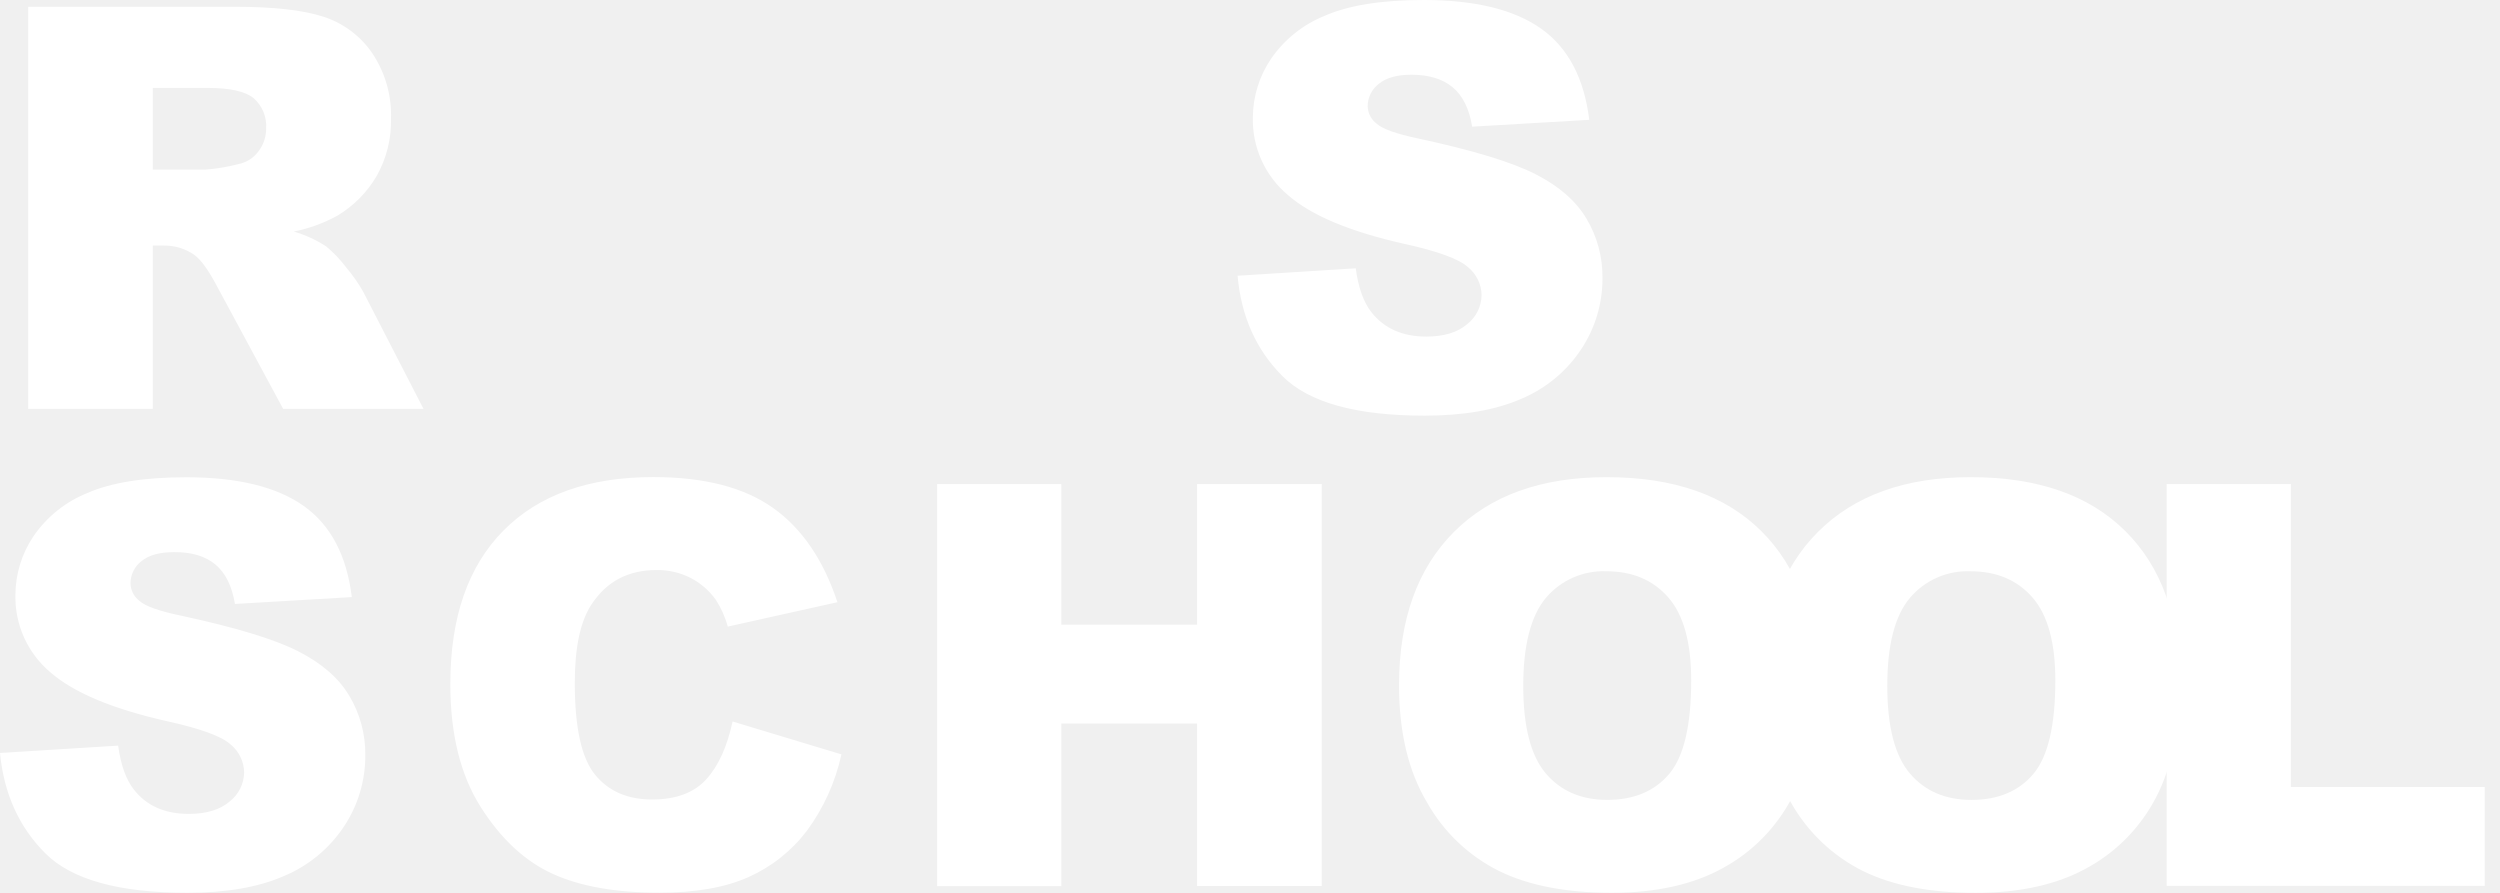
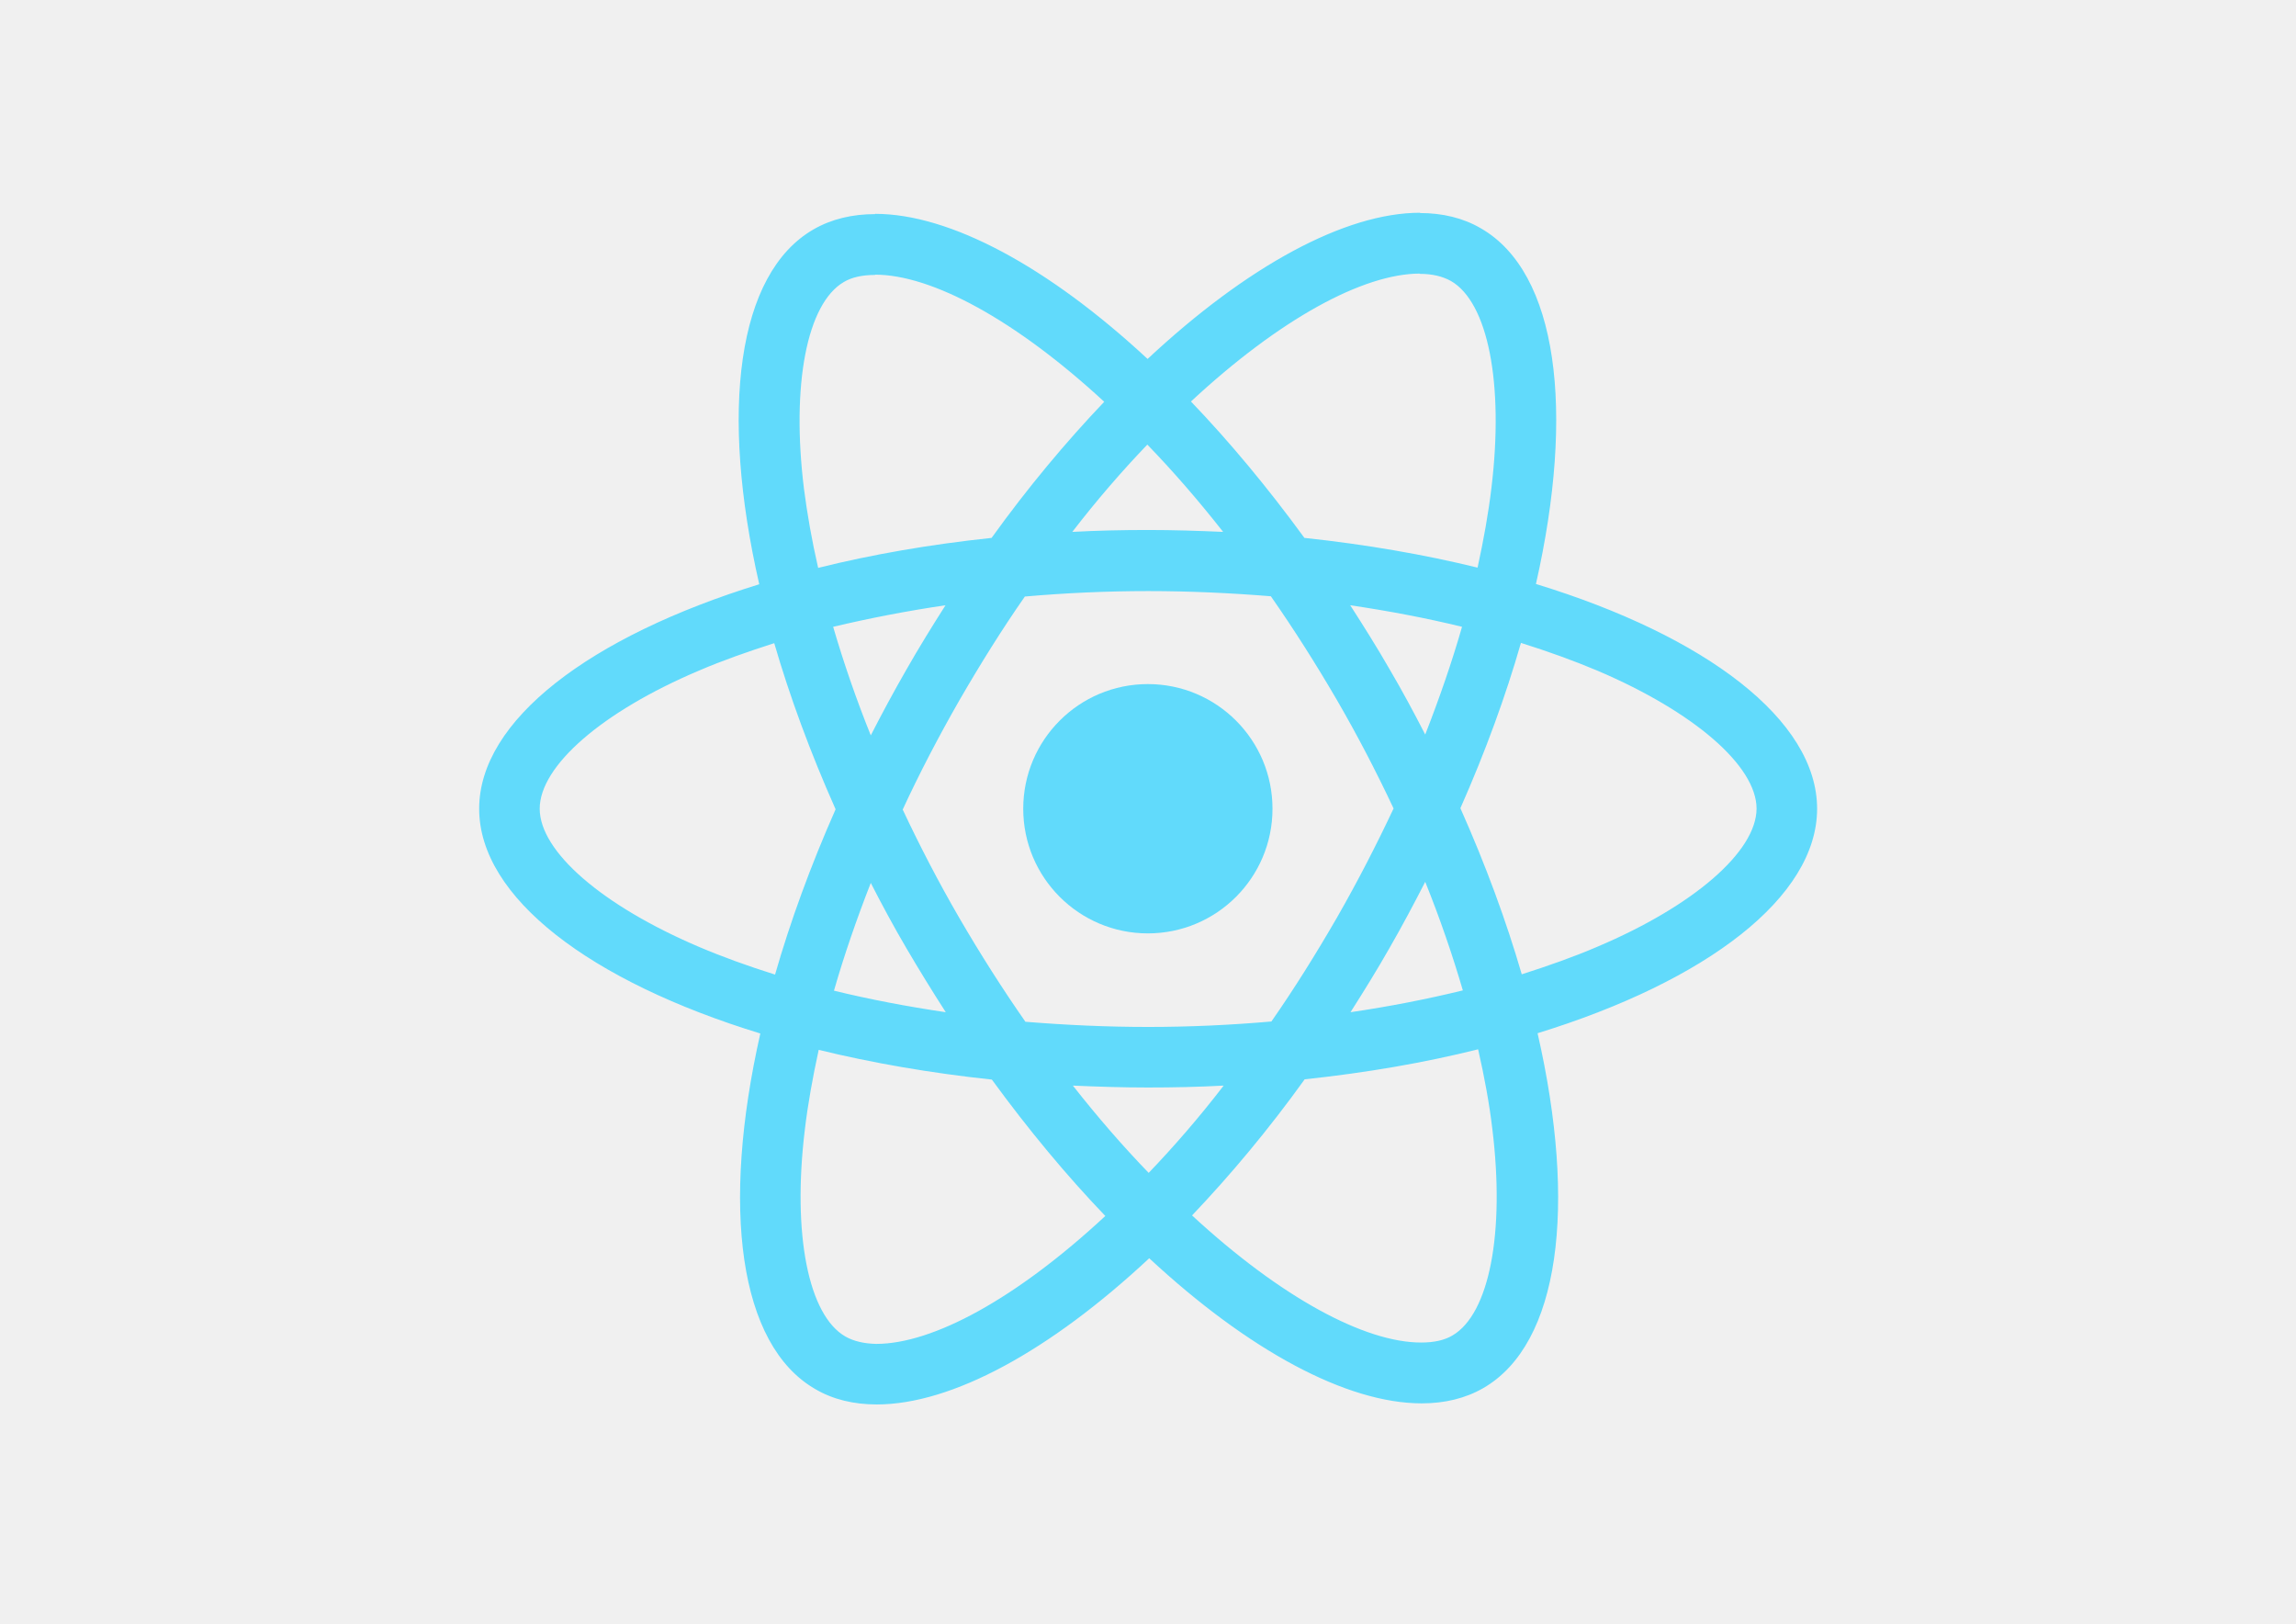
- <svg xmlns="http://www.w3.org/2000/svg" width="84" height="30" viewBox="0 0 84 30" fill="none">
-   <path d="M41.583 9.265L45.553 9.015C45.639 9.661 45.815 10.152 46.078 10.489C46.509 11.036 47.123 11.309 47.921 11.309C48.516 11.309 48.975 11.17 49.298 10.891C49.446 10.775 49.566 10.628 49.65 10.46C49.733 10.291 49.778 10.106 49.781 9.918C49.779 9.738 49.737 9.561 49.658 9.399C49.58 9.236 49.467 9.093 49.328 8.979C49.026 8.703 48.314 8.442 47.191 8.195C45.361 7.785 44.056 7.238 43.276 6.555C42.896 6.237 42.593 5.838 42.388 5.387C42.184 4.936 42.084 4.444 42.096 3.949C42.099 3.249 42.309 2.566 42.7 1.986C43.147 1.332 43.777 0.825 44.512 0.53C45.318 0.177 46.425 0 47.834 0C49.56 0 50.876 0.321 51.782 0.963C52.688 1.606 53.227 2.627 53.399 4.026L49.465 4.256C49.365 3.651 49.145 3.209 48.807 2.93C48.469 2.65 48.006 2.51 47.418 2.511C46.933 2.511 46.568 2.616 46.323 2.821C46.207 2.91 46.114 3.024 46.05 3.155C45.986 3.286 45.953 3.43 45.954 3.576C45.958 3.689 45.987 3.8 46.039 3.9C46.092 4.001 46.166 4.088 46.256 4.156C46.453 4.334 46.919 4.5 47.656 4.654C49.48 5.047 50.789 5.444 51.583 5.847C52.376 6.25 52.95 6.749 53.304 7.344C53.666 7.947 53.852 8.64 53.843 9.343C53.848 10.195 53.598 11.029 53.126 11.738C52.635 12.478 51.936 13.056 51.117 13.399C50.257 13.777 49.172 13.966 47.865 13.966C45.568 13.966 43.978 13.524 43.093 12.64C42.208 11.756 41.704 10.631 41.583 9.265ZM0.947 13.739V0.228H7.902C9.192 0.228 10.178 0.338 10.859 0.559C11.531 0.773 12.111 1.206 12.508 1.788C12.941 2.434 13.161 3.199 13.138 3.976C13.155 4.654 12.989 5.324 12.655 5.915C12.335 6.463 11.881 6.92 11.336 7.246C10.879 7.498 10.384 7.678 9.872 7.78C10.255 7.893 10.621 8.06 10.957 8.277C11.207 8.485 11.432 8.721 11.628 8.981C11.848 9.239 12.043 9.517 12.209 9.813L14.23 13.739H9.514L7.285 9.606C7.002 9.071 6.75 8.724 6.53 8.564C6.229 8.356 5.871 8.246 5.506 8.251H5.134V13.739H0.947ZM5.134 5.699H6.898C7.271 5.671 7.641 5.61 8.004 5.515C8.274 5.463 8.516 5.312 8.68 5.091C8.854 4.867 8.947 4.591 8.943 4.308C8.954 4.12 8.923 3.932 8.851 3.758C8.779 3.584 8.668 3.429 8.528 3.304C8.252 3.071 7.733 2.954 6.971 2.954H5.134V5.699ZM0 25.3L3.97 25.053C4.057 25.698 4.232 26.189 4.496 26.527C4.921 27.073 5.537 27.347 6.343 27.347C6.937 27.347 7.397 27.207 7.72 26.927C7.868 26.811 7.988 26.664 8.072 26.495C8.155 26.327 8.2 26.142 8.203 25.954C8.2 25.774 8.158 25.597 8.08 25.435C8.002 25.273 7.889 25.129 7.75 25.015C7.448 24.739 6.736 24.479 5.613 24.233C3.783 23.82 2.478 23.273 1.697 22.593C1.318 22.274 1.015 21.875 0.81 21.423C0.606 20.972 0.506 20.48 0.518 19.985C0.521 19.285 0.731 18.602 1.122 18.022C1.569 17.368 2.199 16.861 2.934 16.566C3.74 16.213 4.847 16.036 6.256 16.036C7.982 16.036 9.298 16.357 10.204 16.999C11.11 17.642 11.649 18.663 11.821 20.062L7.895 20.293C7.794 19.689 7.575 19.247 7.236 18.966C6.898 18.685 6.436 18.547 5.849 18.552C5.364 18.552 5 18.652 4.754 18.854C4.638 18.943 4.545 19.057 4.481 19.188C4.417 19.319 4.384 19.463 4.385 19.609C4.389 19.722 4.418 19.833 4.47 19.934C4.522 20.035 4.597 20.122 4.687 20.19C4.884 20.369 5.35 20.534 6.087 20.687C7.912 21.08 9.22 21.477 10.014 21.88C10.807 22.283 11.381 22.782 11.735 23.377C12.097 23.98 12.283 24.672 12.274 25.376C12.279 26.228 12.029 27.062 11.557 27.771C11.066 28.511 10.367 29.088 9.548 29.432C8.688 29.81 7.603 29.998 6.296 29.998C3.999 29.998 2.409 29.556 1.524 28.673C0.639 27.789 0.131 26.665 0 25.3ZM24.615 24.242L28.272 25.347C28.07 26.275 27.674 27.15 27.111 27.915C26.598 28.59 25.923 29.125 25.148 29.471C24.365 29.821 23.368 29.995 22.158 29.995C20.69 29.995 19.491 29.782 18.561 29.357C17.631 28.931 16.825 28.18 16.145 27.105C15.468 26.031 15.13 24.656 15.131 22.981C15.131 20.748 15.725 19.031 16.913 17.83C18.101 16.629 19.782 16.029 21.957 16.03C23.66 16.03 24.997 16.374 25.97 17.063C26.942 17.751 27.665 18.808 28.138 20.234L24.453 21.054C24.367 20.733 24.23 20.427 24.049 20.148C23.826 19.838 23.532 19.586 23.192 19.411C22.84 19.236 22.451 19.147 22.058 19.153C21.113 19.153 20.389 19.533 19.885 20.294C19.503 20.859 19.312 21.746 19.313 22.954C19.313 24.45 19.54 25.476 19.995 26.031C20.451 26.587 21.089 26.864 21.912 26.863C22.709 26.863 23.313 26.64 23.724 26.192C24.135 25.744 24.432 25.094 24.615 24.242ZM31.488 16.264H35.66V20.988H40.221V16.264H44.411V29.769H40.221V24.31H35.66V29.773H31.488V16.264ZM47.008 23.025C47.008 20.822 47.623 19.105 48.851 17.875C50.079 16.645 51.791 16.031 53.985 16.033C56.232 16.033 57.964 16.637 59.18 17.845C60.396 19.053 61.006 20.743 61.009 22.915C61.009 24.494 60.743 25.789 60.211 26.799C59.694 27.795 58.893 28.616 57.908 29.156C56.902 29.718 55.65 29.998 54.154 29.998C52.632 29.998 51.374 29.756 50.379 29.271C49.357 28.764 48.511 27.962 47.952 26.968C47.322 25.919 47.008 24.604 47.008 23.025ZM51.181 23.044C51.181 24.409 51.433 25.388 51.936 25.983C52.439 26.578 53.129 26.876 54.005 26.876C54.902 26.876 55.596 26.584 56.087 26.001C56.579 25.418 56.824 24.371 56.824 22.86C56.824 21.589 56.568 20.659 56.054 20.073C55.541 19.486 54.845 19.193 53.967 19.194C53.585 19.18 53.206 19.253 52.856 19.406C52.506 19.56 52.196 19.791 51.948 20.081C51.438 20.686 51.182 21.673 51.181 23.044Z" fill="white" />
-   <path d="M59.239 23.025C59.239 20.822 59.853 19.105 61.081 17.875C62.309 16.645 64.021 16.031 66.216 16.033C68.465 16.033 70.197 16.637 71.412 17.845C72.627 19.053 73.234 20.743 73.234 22.916C73.234 24.495 72.969 25.79 72.439 26.8C71.921 27.796 71.12 28.616 70.136 29.157C69.129 29.719 67.878 30 66.382 30C64.858 30 63.6 29.757 62.606 29.272C61.584 28.765 60.738 27.963 60.178 26.969C59.552 25.919 59.239 24.604 59.239 23.025ZM63.413 23.044C63.413 24.408 63.664 25.388 64.168 25.983C64.671 26.578 65.362 26.876 66.24 26.877C67.137 26.877 67.831 26.585 68.322 26.003C68.813 25.42 69.059 24.373 69.059 22.861C69.059 21.59 68.803 20.661 68.29 20.074C67.778 19.487 67.082 19.194 66.203 19.195C65.821 19.18 65.44 19.252 65.09 19.406C64.739 19.559 64.428 19.79 64.18 20.081C63.667 20.685 63.412 21.673 63.413 23.044Z" fill="white" />
-   <path d="M72.8 16.264H76.974V26.444H83.487V29.766H72.8V16.264Z" fill="white" />
+ <svg xmlns="http://www.w3.org/2000/svg" viewBox="0 0 841.9 595.3">
+   <g fill="#61DAFB">
+     <path d="M666.3 296.5c0-32.5-40.7-63.3-103.1-82.4 14.4-63.6 8-114.2-20.2-130.4-6.5-3.8-14.1-5.6-22.4-5.6v22.3c4.6 0 8.3.9 11.4 2.6 13.6 7.8 19.5 37.5 14.9 75.7-1.1 9.4-2.9 19.3-5.1 29.4-19.6-4.8-41-8.5-63.5-10.9-13.5-18.5-27.5-35.3-41.6-50 32.6-30.3 63.2-46.9 84-46.9V78c-27.5 0-63.5 19.6-99.9 53.6-36.4-33.8-72.4-53.2-99.9-53.2v22.3c20.7 0 51.4 16.5 84 46.6-14 14.7-28 31.4-41.3 49.9-22.6 2.4-44 6.1-63.6 11-2.3-10-4-19.7-5.2-29-4.7-38.2 1.1-67.9 14.6-75.8 3-1.8 6.9-2.6 11.5-2.6V78.5c-8.4 0-16 1.8-22.6 5.6-28.1 16.2-34.4 66.7-19.9 130.1-62.2 19.2-102.7 49.9-102.7 82.3 0 32.5 40.7 63.3 103.1 82.4-14.4 63.6-8 114.2 20.2 130.4 6.5 3.8 14.1 5.6 22.5 5.6 27.5 0 63.5-19.6 99.9-53.6 36.4 33.8 72.4 53.2 99.9 53.2 8.4 0 16-1.8 22.6-5.6 28.1-16.2 34.4-66.7 19.9-130.1 62-19.1 102.5-49.9 102.5-82.3zm-130.2-66.7c-3.7 12.9-8.3 26.2-13.5 39.5-4.1-8-8.4-16-13.1-24-4.6-8-9.5-15.8-14.4-23.4 14.2 2.1 27.9 4.7 41 7.9zm-45.8 106.5c-7.8 13.5-15.8 26.3-24.1 38.2-14.9 1.3-30 2-45.2 2-15.1 0-30.2-.7-45-1.9-8.3-11.9-16.4-24.6-24.2-38-7.6-13.1-14.5-26.4-20.8-39.8 6.2-13.4 13.2-26.8 20.7-39.9 7.8-13.5 15.8-26.3 24.1-38.2 14.9-1.3 30-2 45.2-2 15.1 0 30.2.7 45 1.9 8.3 11.9 16.4 24.6 24.2 38 7.6 13.1 14.5 26.4 20.8 39.8-6.3 13.4-13.2 26.8-20.7 39.9zm32.3-13c5.4 13.4 10 26.8 13.8 39.8-13.1 3.2-26.9 5.9-41.2 8 4.9-7.7 9.8-15.6 14.4-23.7 4.6-8 8.9-16.1 13-24.1zM421.2 430c-9.3-9.6-18.6-20.3-27.8-32 9 .4 18.2.7 27.5.7 9.4 0 18.7-.2 27.8-.7-9 11.7-18.3 22.4-27.5 32zm-74.4-58.9c-14.2-2.1-27.9-4.7-41-7.9 3.7-12.9 8.3-26.2 13.5-39.5 4.1 8 8.4 16 13.1 24 4.7 8 9.5 15.8 14.4 23.4zM420.7 163c9.3 9.6 18.6 20.3 27.8 32-9-.4-18.2-.7-27.5-.7-9.4 0-18.7.2-27.8.7 9-11.7 18.3-22.4 27.5-32zm-74 58.9c-4.9 7.7-9.8 15.6-14.4 23.7-4.6 8-8.9 16-13 24-5.4-13.4-10-26.8-13.8-39.8 13.1-3.1 26.9-5.8 41.2-7.9zm-90.5 125.2c-35.4-15.1-58.3-34.9-58.3-50.6 0-15.7 22.9-35.6 58.3-50.6 8.6-3.7 18-7 27.7-10.1 5.7 19.6 13.2 40 22.5 60.9-9.2 20.8-16.6 41.1-22.2 60.6-9.9-3.1-19.3-6.5-28-10.2zM310 490c-13.6-7.8-19.5-37.5-14.9-75.7 1.1-9.4 2.9-19.3 5.1-29.4 19.6 4.8 41 8.5 63.5 10.9 13.5 18.5 27.5 35.3 41.6 50-32.6 30.3-63.2 46.9-84 46.9-4.5-.1-8.3-1-11.3-2.7zm237.2-76.2c4.7 38.2-1.1 67.9-14.6 75.8-3 1.8-6.9 2.6-11.5 2.6-20.7 0-51.4-16.5-84-46.6 14-14.7 28-31.4 41.3-49.9 22.6-2.4 44-6.1 63.6-11 2.3 10.1 4.1 19.8 5.2 29.1zm38.5-66.7c-8.6 3.7-18 7-27.7 10.1-5.7-19.6-13.2-40-22.5-60.9 9.2-20.8 16.6-41.1 22.2-60.6 9.9 3.1 19.3 6.5 28.1 10.2 35.4 15.1 58.3 34.9 58.3 50.6-.1 15.7-23 35.6-58.4 50.6zM320.8 78.4z" />
+     <circle cx="420.9" cy="296.5" r="45.7" />
+     <path d="M520.5 78.1z" />
+   </g>
</svg>
